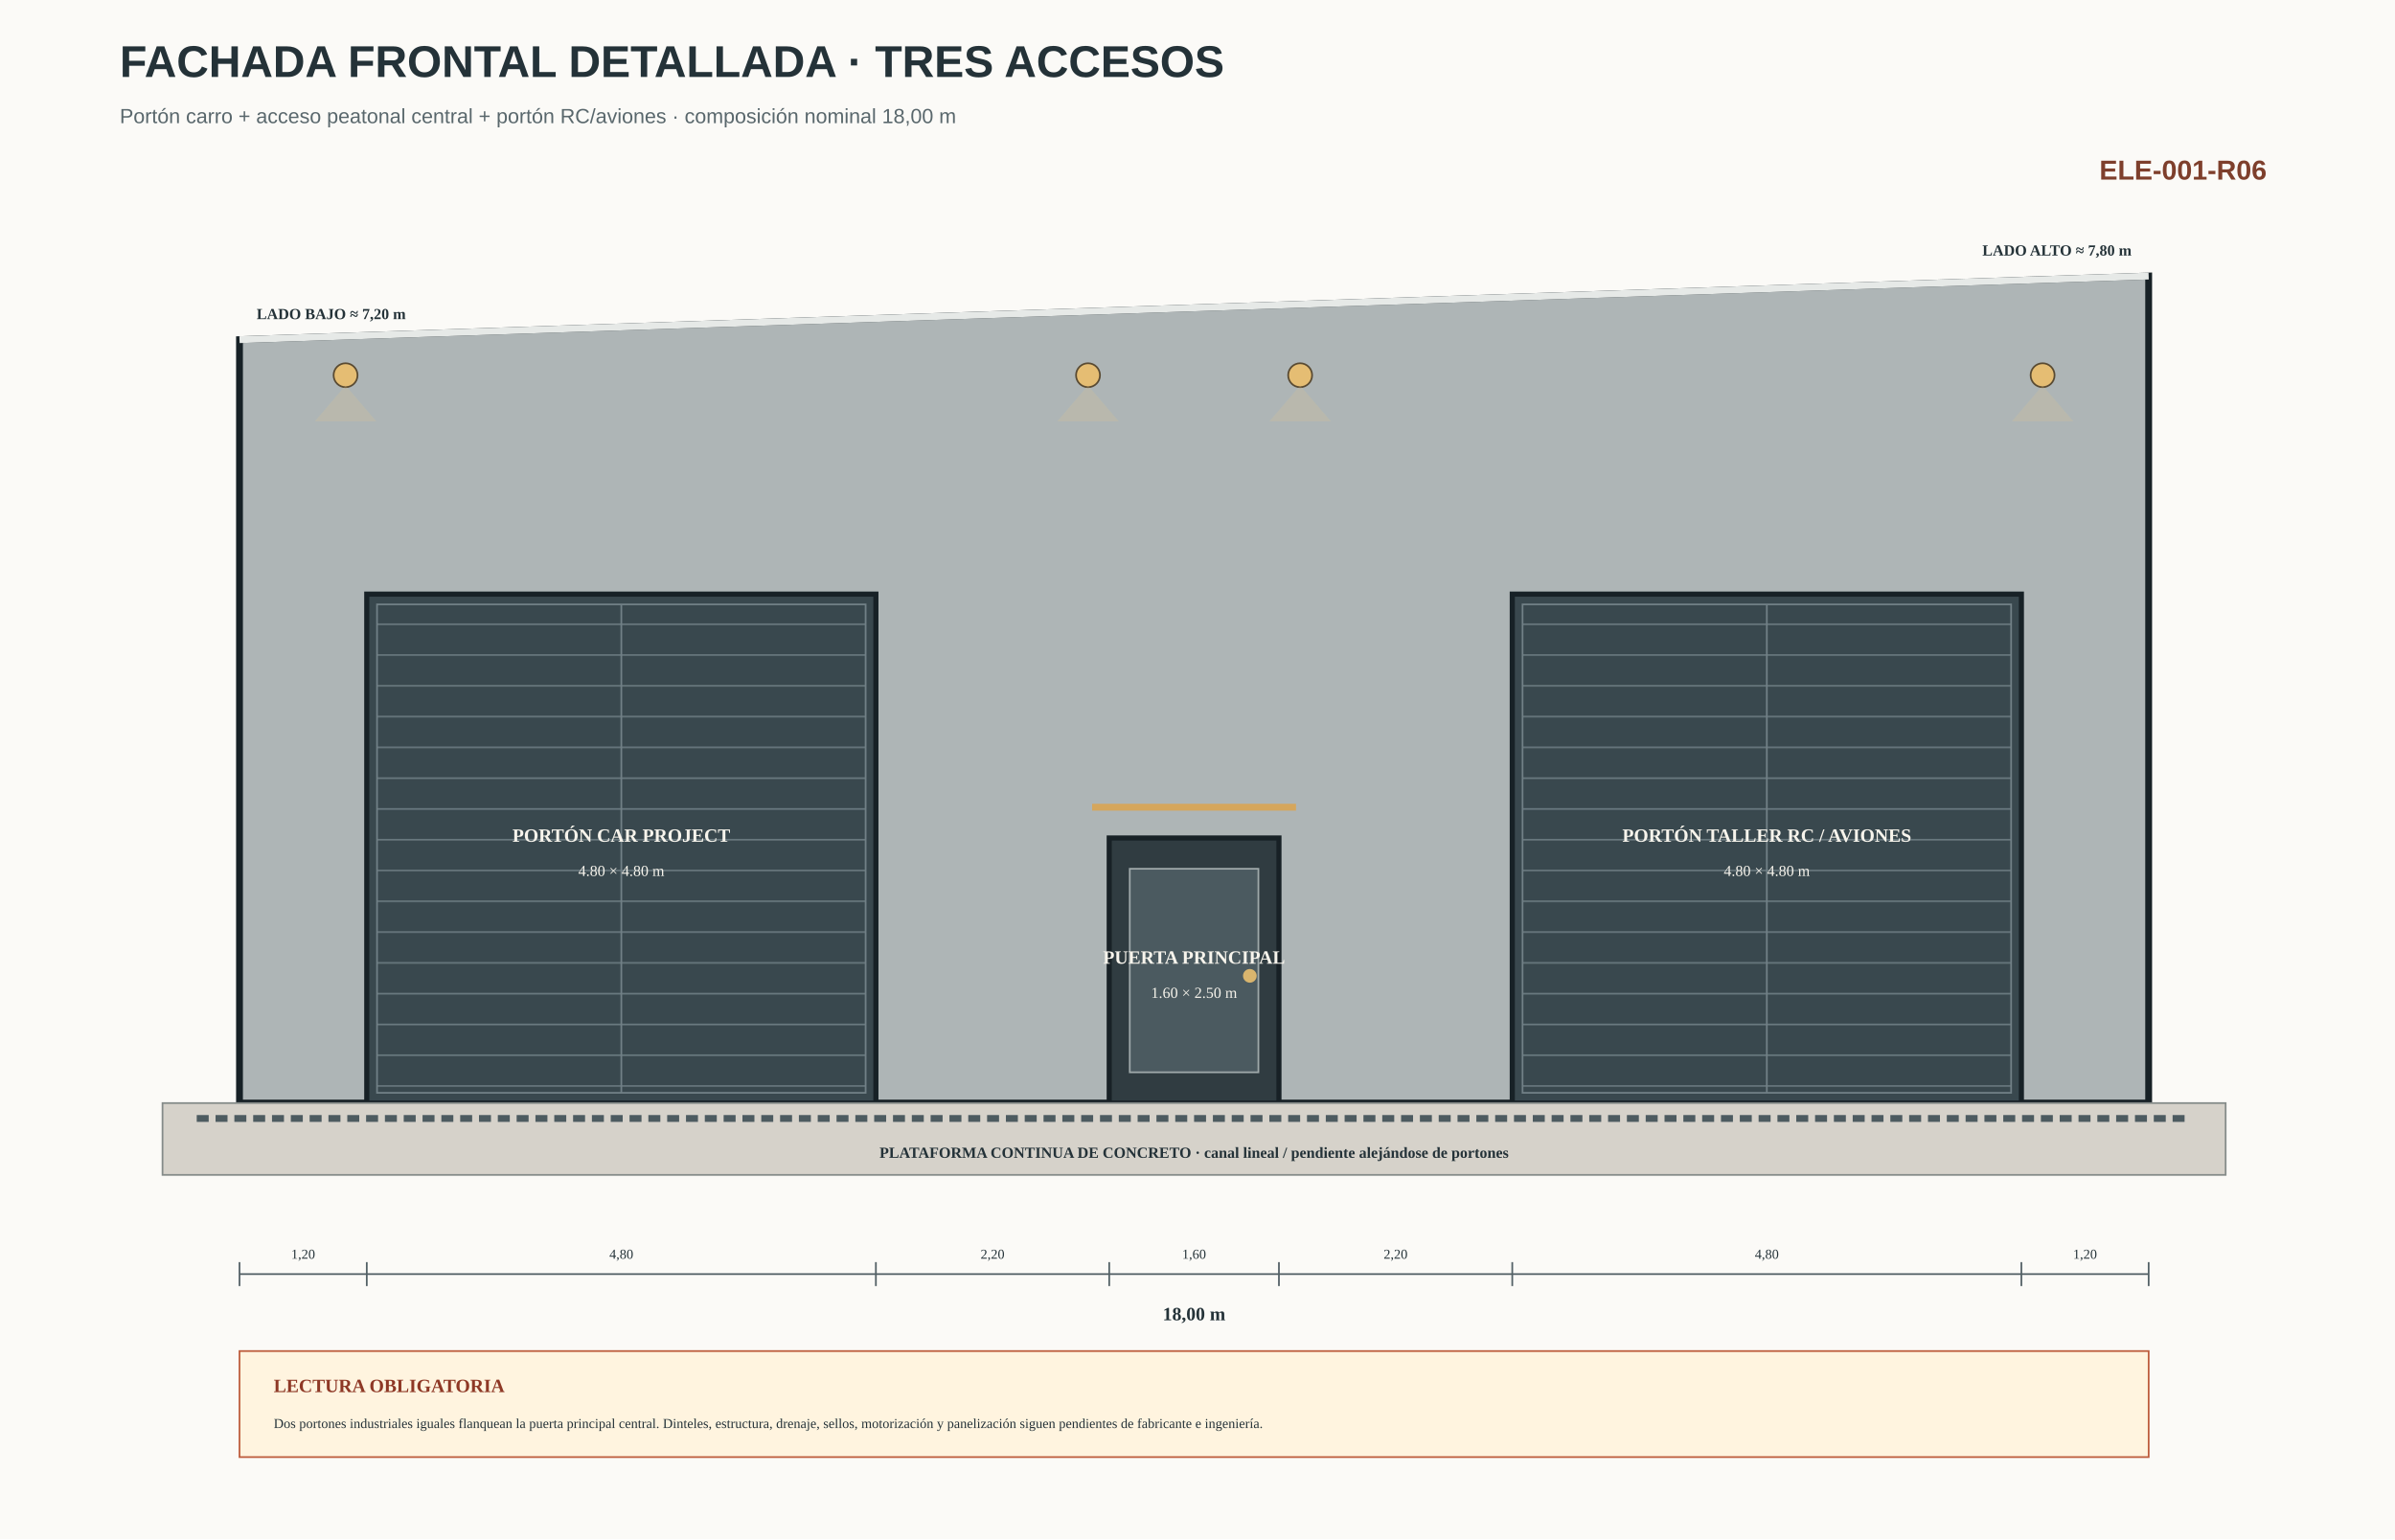
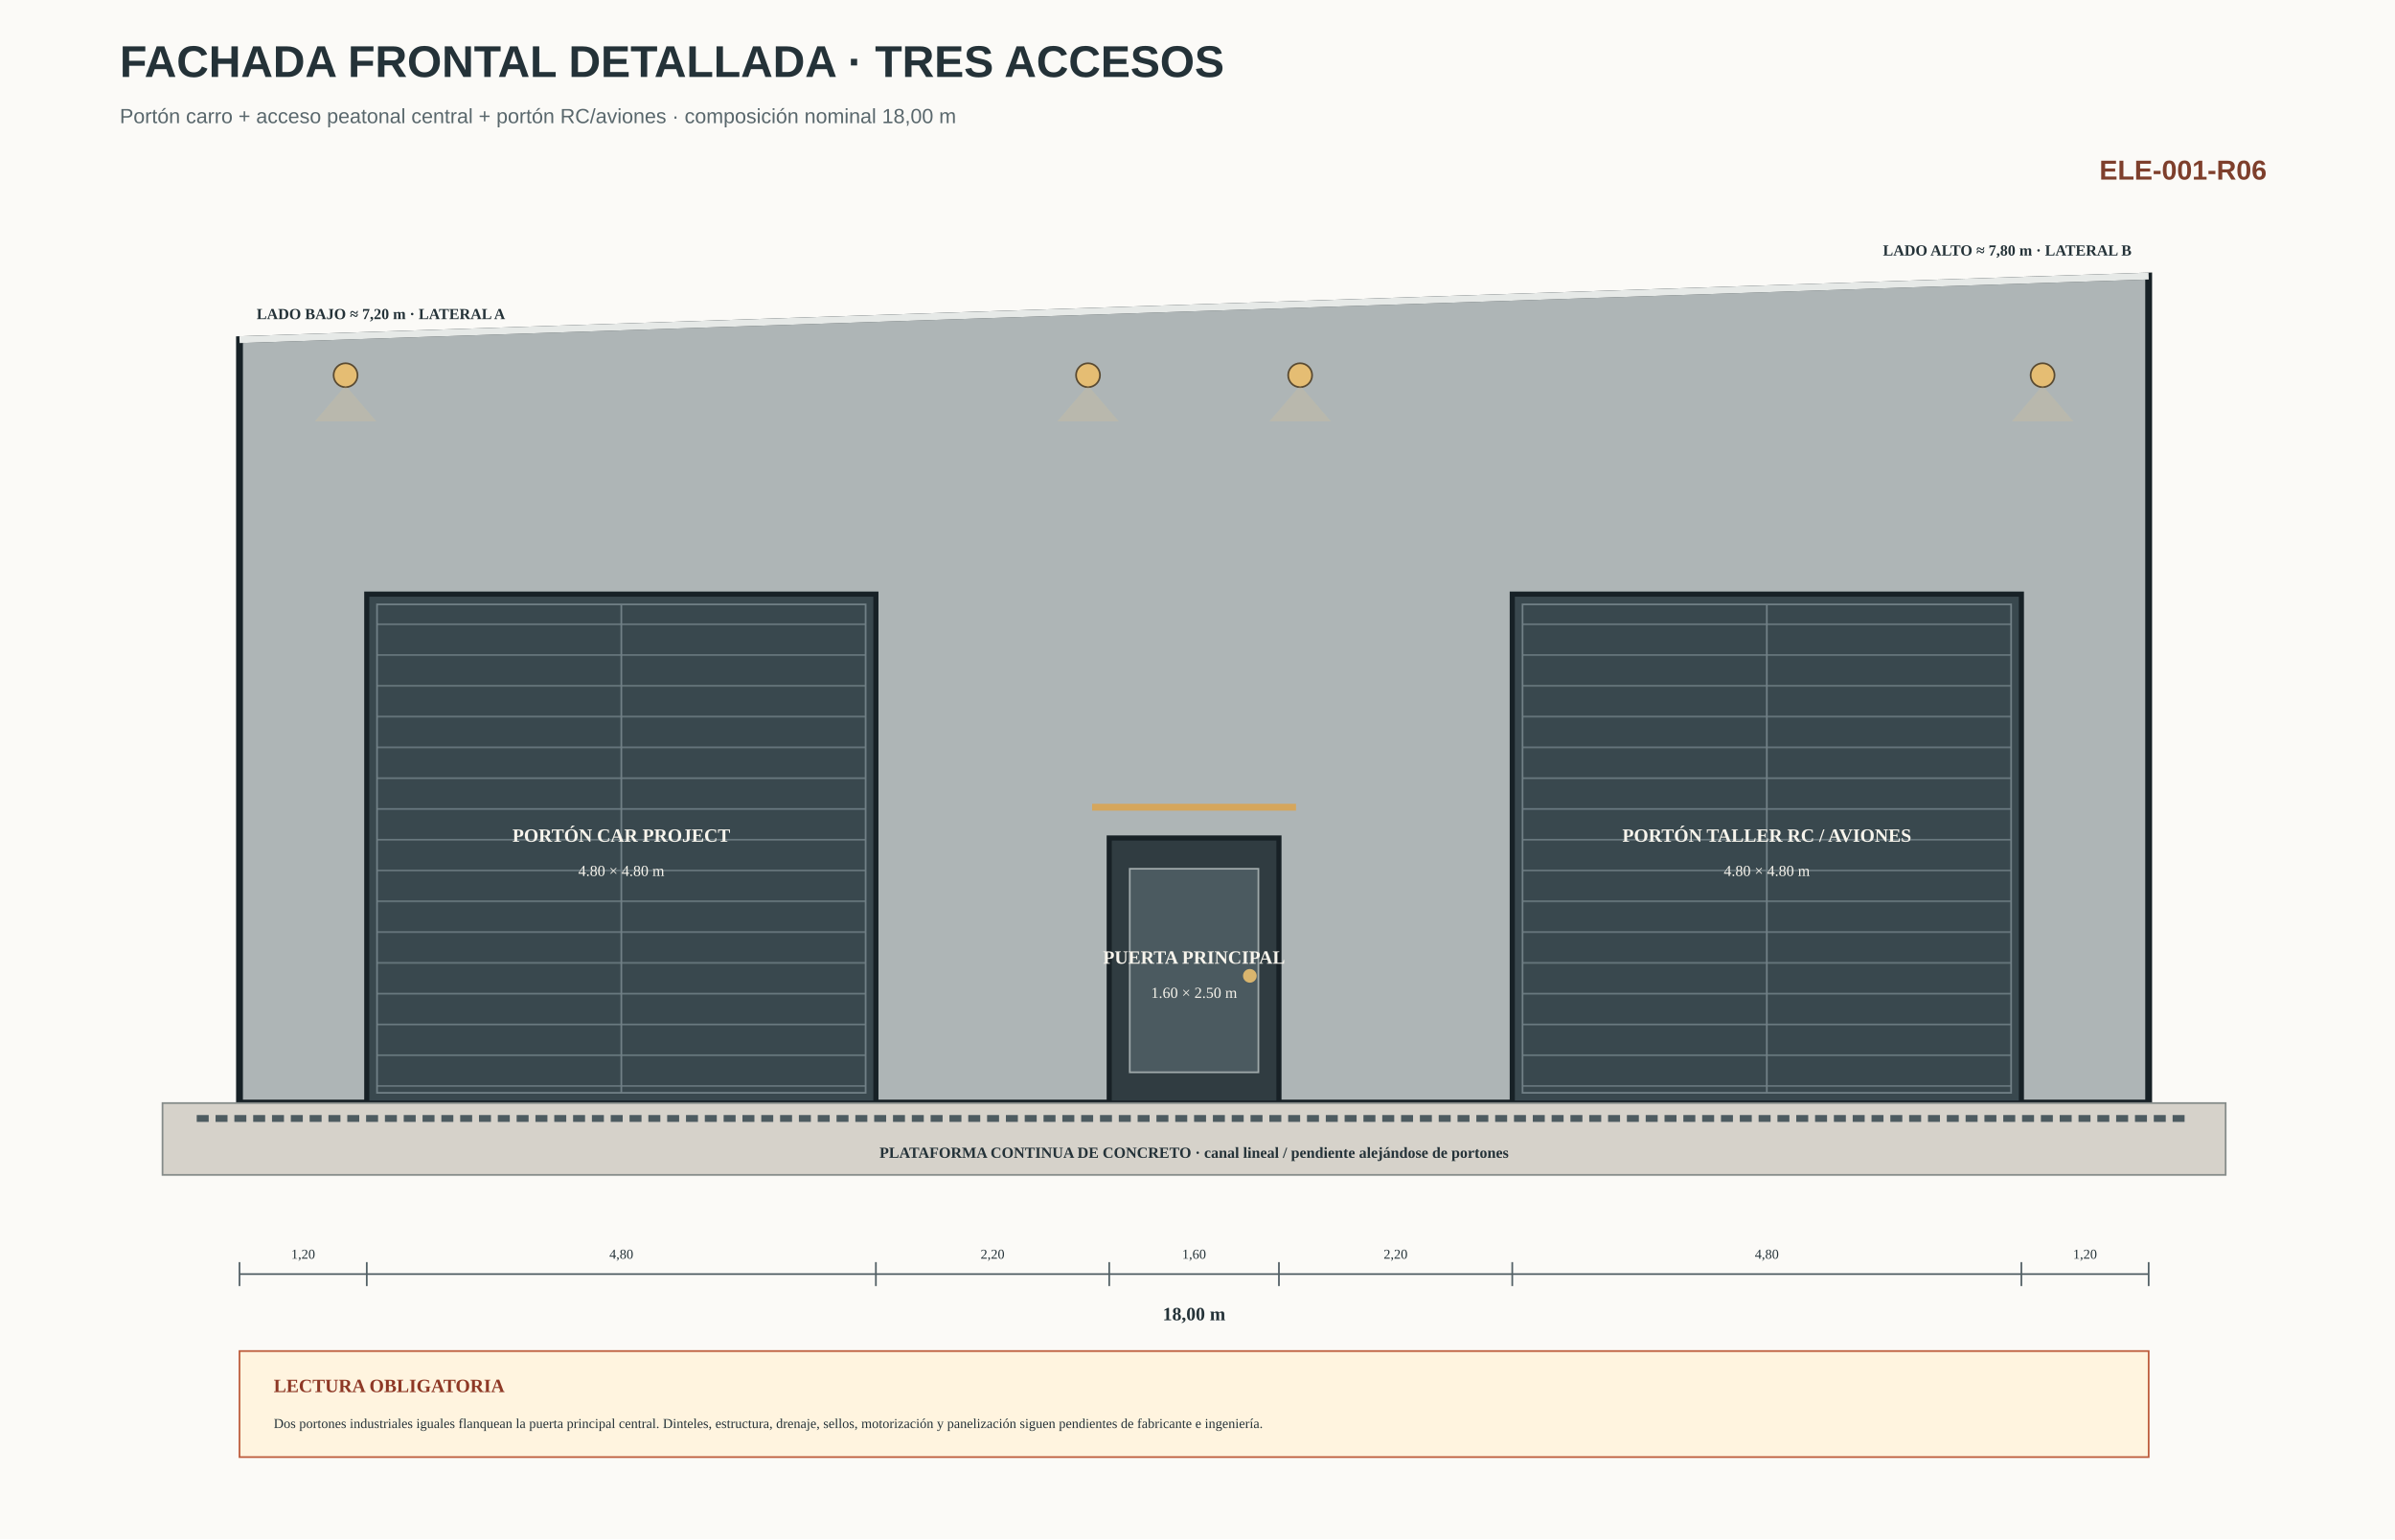
<svg xmlns="http://www.w3.org/2000/svg" width="1400" height="900" viewBox="0 0 1400 900">
  <rect width="1400" height="900" fill="#fbfaf7" />
  <g font-family="Arial">
    <text x="70" y="45" font-size="26" text-anchor="start" font-weight="700" fill="#243238">FACHADA FRONTAL DETALLADA · TRES ACCESOS</text>
    <text x="70" y="72" font-size="12" text-anchor="start" font-weight="400" fill="#59676c">Portón carro + acceso peatonal central + portón RC/aviones · composición nominal 18,00 m</text>
    <text x="1325" y="105" font-size="16" text-anchor="end" font-weight="700" fill="#7e3f2c">ELE-001-R06</text>
  </g>
  <defs>
    <pattern id="metal" width="16" height="16" patternUnits="userSpaceOnUse">
      <line x1="3" y1="0" x2="3" y2="16" stroke="#8e9799" stroke-width=".8" />
    </pattern>
    <pattern id="doorpanel" width="18" height="18" patternUnits="userSpaceOnUse">
      <line x1="0" y1="5" x2="18" y2="5" stroke="#65747a" stroke-width="1" />
    </pattern>
  </defs>
  <polygon points="140,645 140,198.6 1256,161.4 1256,645" fill="#aeb5b6" stroke="#172126" stroke-width="4" />
  <line x1="140" y1="198.6" x2="1256" y2="161.4" stroke="#e6e9e7" stroke-width="4" />
-   <text x="150" y="186.6" font-size="9" text-anchor="start" font-weight="700" fill="#243238">LADO BAJO ≈ 7,20 m</text>
-   <text x="1246" y="149.4" font-size="9" text-anchor="end" font-weight="700" fill="#243238">LADO ALTO ≈ 7,80 m</text>
+   <text x="150" y="186.6" font-size="9" text-anchor="start" font-weight="700" fill="#243238">LADO BAJO ≈ 7,20 m · LATERAL A</text>
+   <text x="1246" y="149.4" font-size="9" text-anchor="end" font-weight="700" fill="#243238">LADO ALTO ≈ 7,80 m · LATERAL B</text>
  <rect x="214.4" y="347.4" width="297.6" height="297.6" fill="#39484e" stroke="#172126" stroke-width="3" />
  <rect x="220.4" y="353.4" width="285.6" height="285.6" fill="url(#doorpanel)" stroke="#718086" stroke-width="1" />
  <line x1="363.2" y1="353.4" x2="363.2" y2="639" stroke="#718086" stroke-width="1" />
  <text x="363.2" y="492.2" font-size="11" text-anchor="middle" font-weight="700" fill="#f7f4ec">PORTÓN CAR PROJECT</text>
  <text x="363.2" y="512.2" font-size="9" text-anchor="middle" font-weight="400" fill="#f7f4ec">4.80 × 4.80 m</text>
  <rect x="648.4" y="490.0" width="99.2" height="155.0" fill="#303c41" stroke="#182126" stroke-width="3" />
  <rect x="660.4" y="508.0" width="75.2" height="119.0" fill="#4b5a60" stroke="#9fa9aa" stroke-width="1" />
  <circle cx="730.6" cy="570.6" r="4" fill="#d9b56e" />
  <line x1="638.4" y1="472.0" x2="757.6" y2="472.0" stroke="#d5a65c" stroke-width="4" />
  <text x="698.0" y="563.5" font-size="11" text-anchor="middle" font-weight="700" fill="#f7f4ec">PUERTA PRINCIPAL</text>
  <text x="698.0" y="583.5" font-size="9" text-anchor="middle" font-weight="400" fill="#f7f4ec">1.60 × 2.50 m</text>
  <rect x="884.0" y="347.4" width="297.6" height="297.6" fill="#39484e" stroke="#172126" stroke-width="3" />
  <rect x="890.0" y="353.4" width="285.6" height="285.6" fill="url(#doorpanel)" stroke="#718086" stroke-width="1" />
  <line x1="1032.8" y1="353.4" x2="1032.8" y2="639" stroke="#718086" stroke-width="1" />
  <text x="1032.8" y="492.2" font-size="11" text-anchor="middle" font-weight="700" fill="#f7f4ec">PORTÓN TALLER RC / AVIONES</text>
  <text x="1032.8" y="512.2" font-size="9" text-anchor="middle" font-weight="400" fill="#f7f4ec">4.80 × 4.80 m</text>
  <rect x="95" y="645" width="1206" height="42" fill="#d6d2ca" stroke="#858b89" stroke-width="1" />
  <line x1="115" y1="654" x2="1281" y2="654" stroke="#4d5b60" stroke-width="4" stroke-dasharray="7 4" />
  <text x="698.0" y="677" font-size="9" text-anchor="middle" font-weight="700" fill="#243238">PLATAFORMA CONTINUA DE CONCRETO · canal lineal / pendiente alejándose de portones</text>
  <circle cx="202.0" cy="219.4" r="7" fill="#e5bd73" stroke="#594a32" />
  <path d="M 184.0 246.4 L 202.0 225.4 L 220.0 246.4" fill="#e7c985" opacity=".18" />
  <circle cx="636.0" cy="219.4" r="7" fill="#e5bd73" stroke="#594a32" />
  <path d="M 618.0 246.4 L 636.0 225.4 L 654.0 246.4" fill="#e7c985" opacity=".18" />
  <circle cx="760.0" cy="219.4" r="7" fill="#e5bd73" stroke="#594a32" />
  <path d="M 742.0 246.4 L 760.0 225.4 L 778.0 246.4" fill="#e7c985" opacity=".18" />
  <circle cx="1194.0" cy="219.4" r="7" fill="#e5bd73" stroke="#594a32" />
  <path d="M 1176.0 246.4 L 1194.0 225.4 L 1212.0 246.4" fill="#e7c985" opacity=".18" />
  <line x1="140" y1="745" x2="1256" y2="745" stroke="#536166" />
  <line x1="140" y1="738" x2="140" y2="752" stroke="#536166" />
  <text x="177.2" y="736" font-size="8" text-anchor="middle" font-weight="400" fill="#243238">1,20</text>
  <line x1="214.4" y1="738" x2="214.4" y2="752" stroke="#536166" />
  <text x="363.2" y="736" font-size="8" text-anchor="middle" font-weight="400" fill="#243238">4,80</text>
  <line x1="512.0" y1="738" x2="512.0" y2="752" stroke="#536166" />
  <text x="580.2" y="736" font-size="8" text-anchor="middle" font-weight="400" fill="#243238">2,20</text>
  <line x1="648.4" y1="738" x2="648.4" y2="752" stroke="#536166" />
  <text x="698.0" y="736" font-size="8" text-anchor="middle" font-weight="400" fill="#243238">1,60</text>
  <line x1="747.6" y1="738" x2="747.6" y2="752" stroke="#536166" />
  <text x="815.8" y="736" font-size="8" text-anchor="middle" font-weight="400" fill="#243238">2,20</text>
  <line x1="884.0" y1="738" x2="884.0" y2="752" stroke="#536166" />
  <text x="1032.8" y="736" font-size="8" text-anchor="middle" font-weight="400" fill="#243238">4,80</text>
  <line x1="1181.6" y1="738" x2="1181.6" y2="752" stroke="#536166" />
  <text x="1218.8" y="736" font-size="8" text-anchor="middle" font-weight="400" fill="#243238">1,20</text>
  <line x1="1256" y1="738" x2="1256" y2="752" stroke="#536166" />
  <text x="698.0" y="772" font-size="11" text-anchor="middle" font-weight="700" fill="#243238">18,00 m</text>
  <rect x="140" y="790" width="1116" height="62" fill="#fff4df" stroke="#bd5c3c" />
  <text x="160" y="814" font-size="11" text-anchor="start" font-weight="700" fill="#8e3825">LECTURA OBLIGATORIA</text>
  <text x="160" y="835" font-size="8" text-anchor="start" font-weight="400" fill="#243238">Dos portones industriales iguales flanquean la puerta principal central. Dinteles, estructura, drenaje, sellos, motorización y panelización siguen pendientes de fabricante e ingeniería.</text>
</svg>
